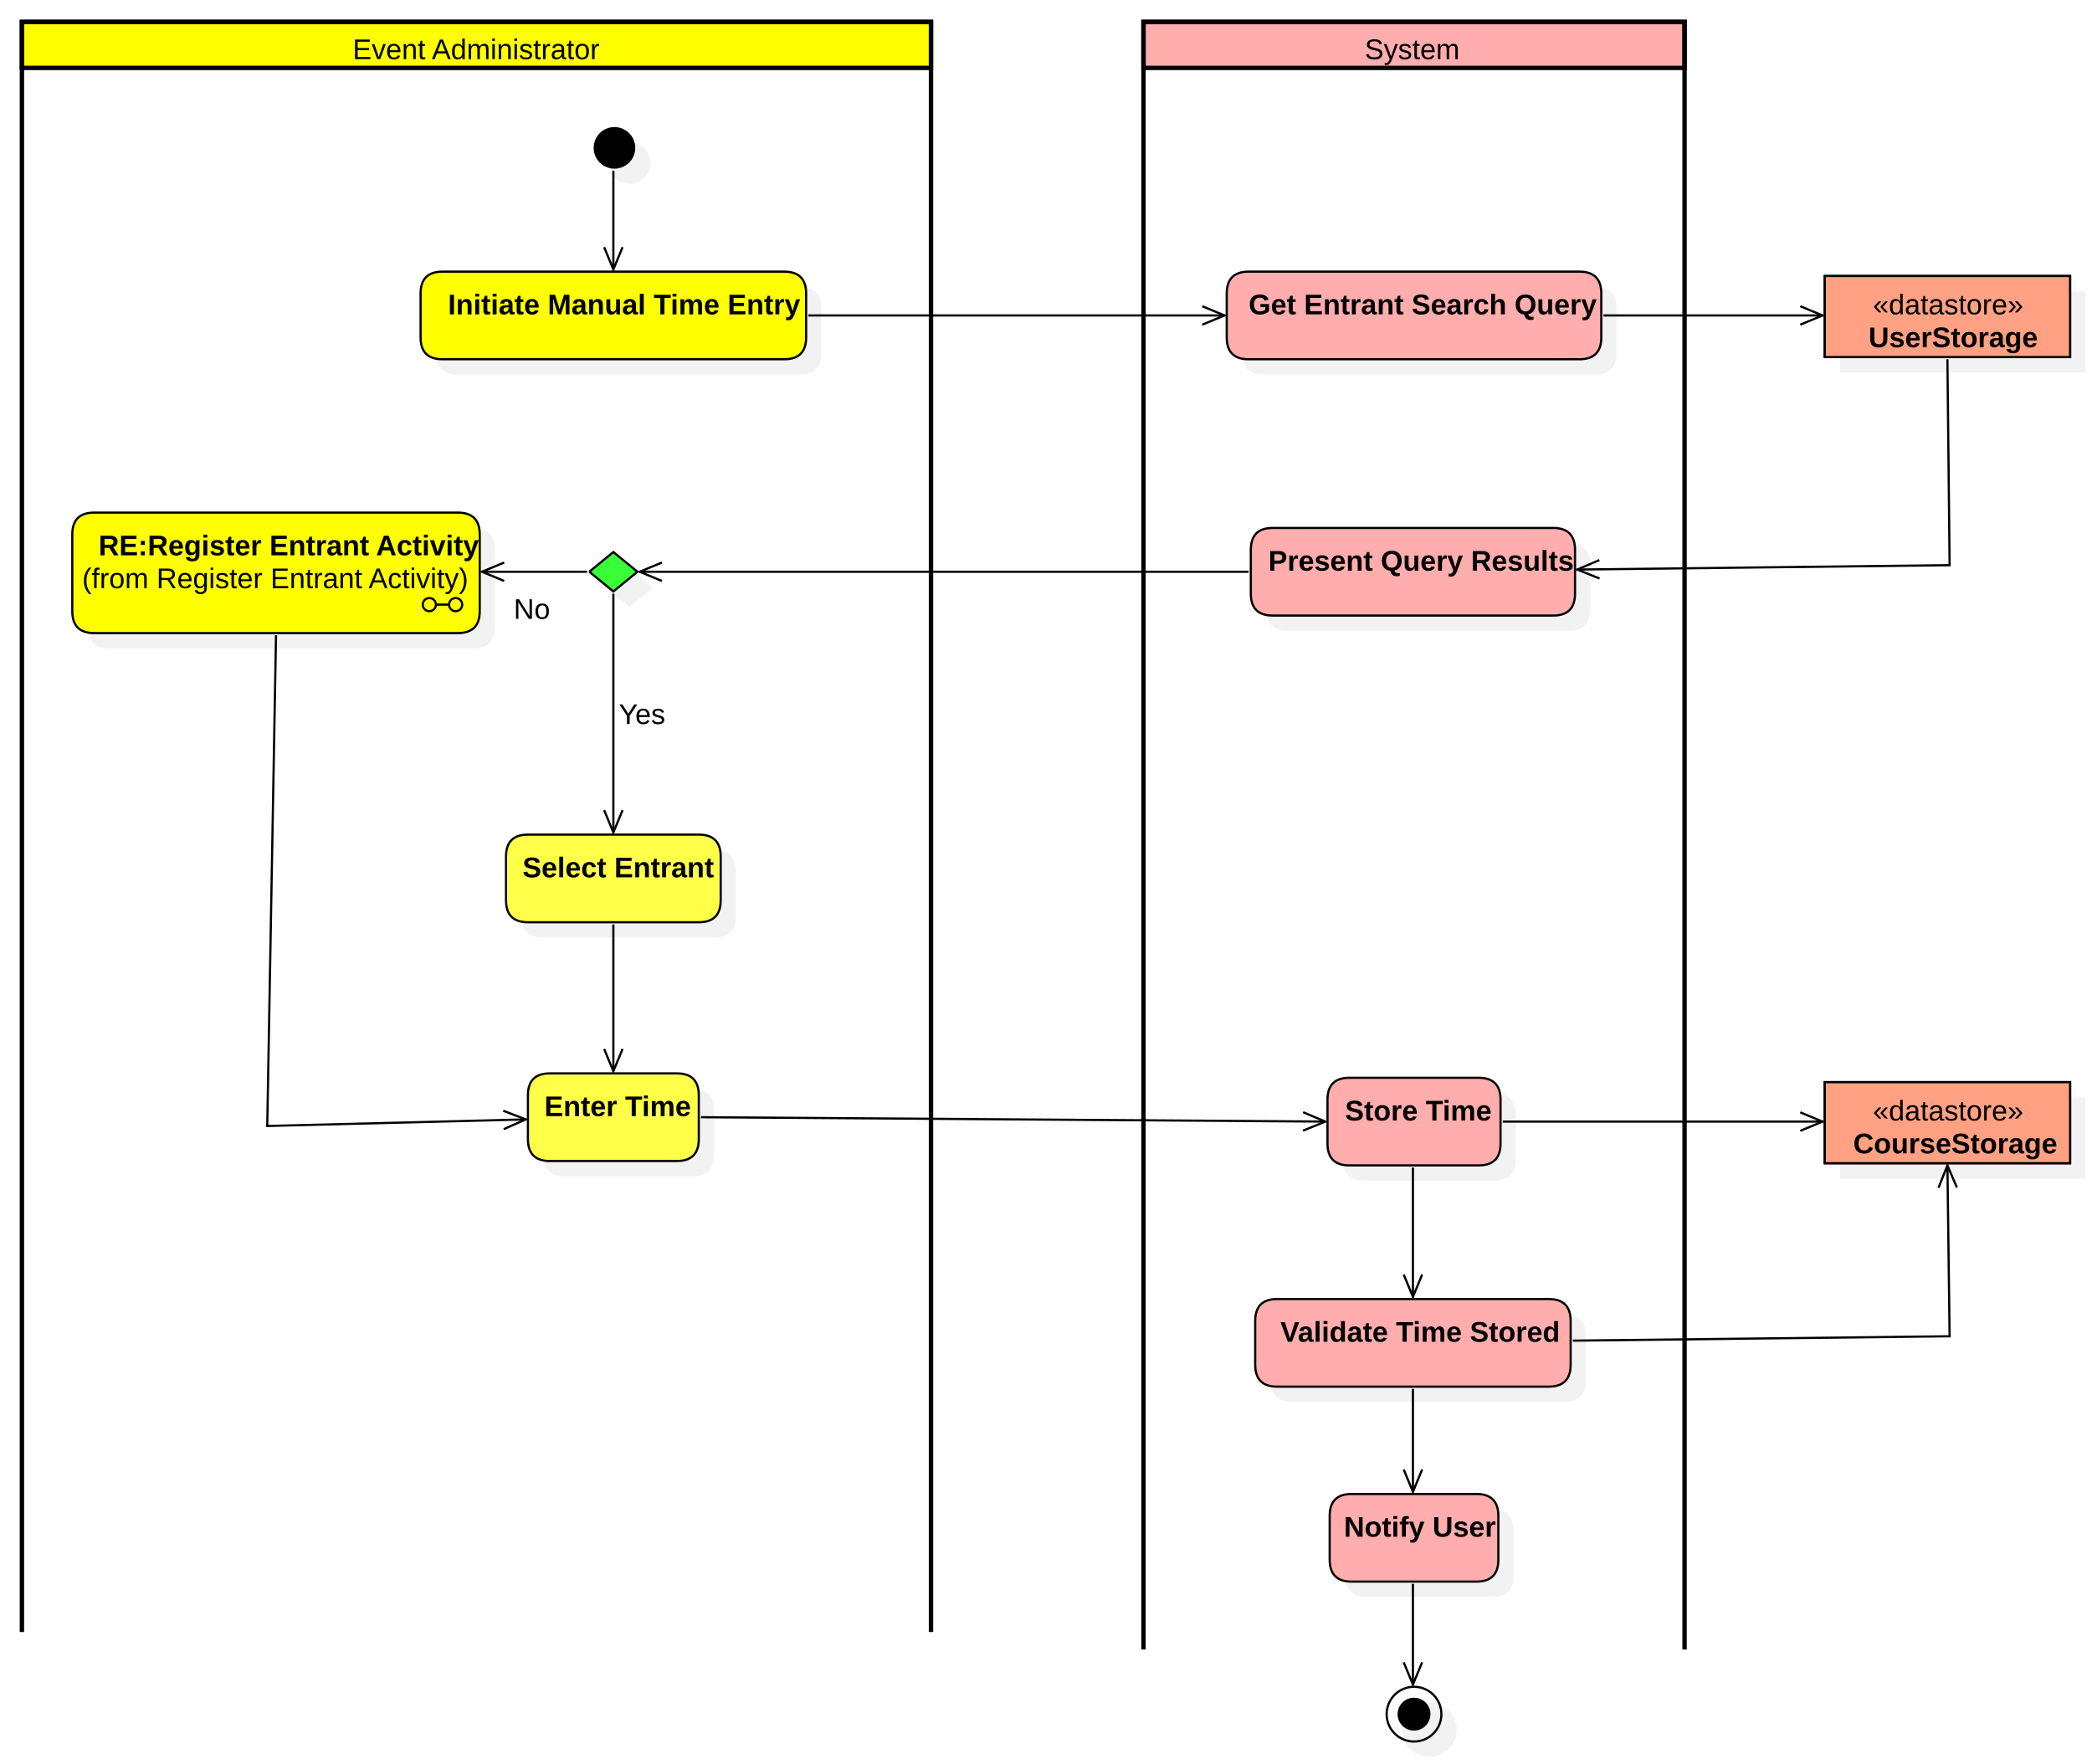
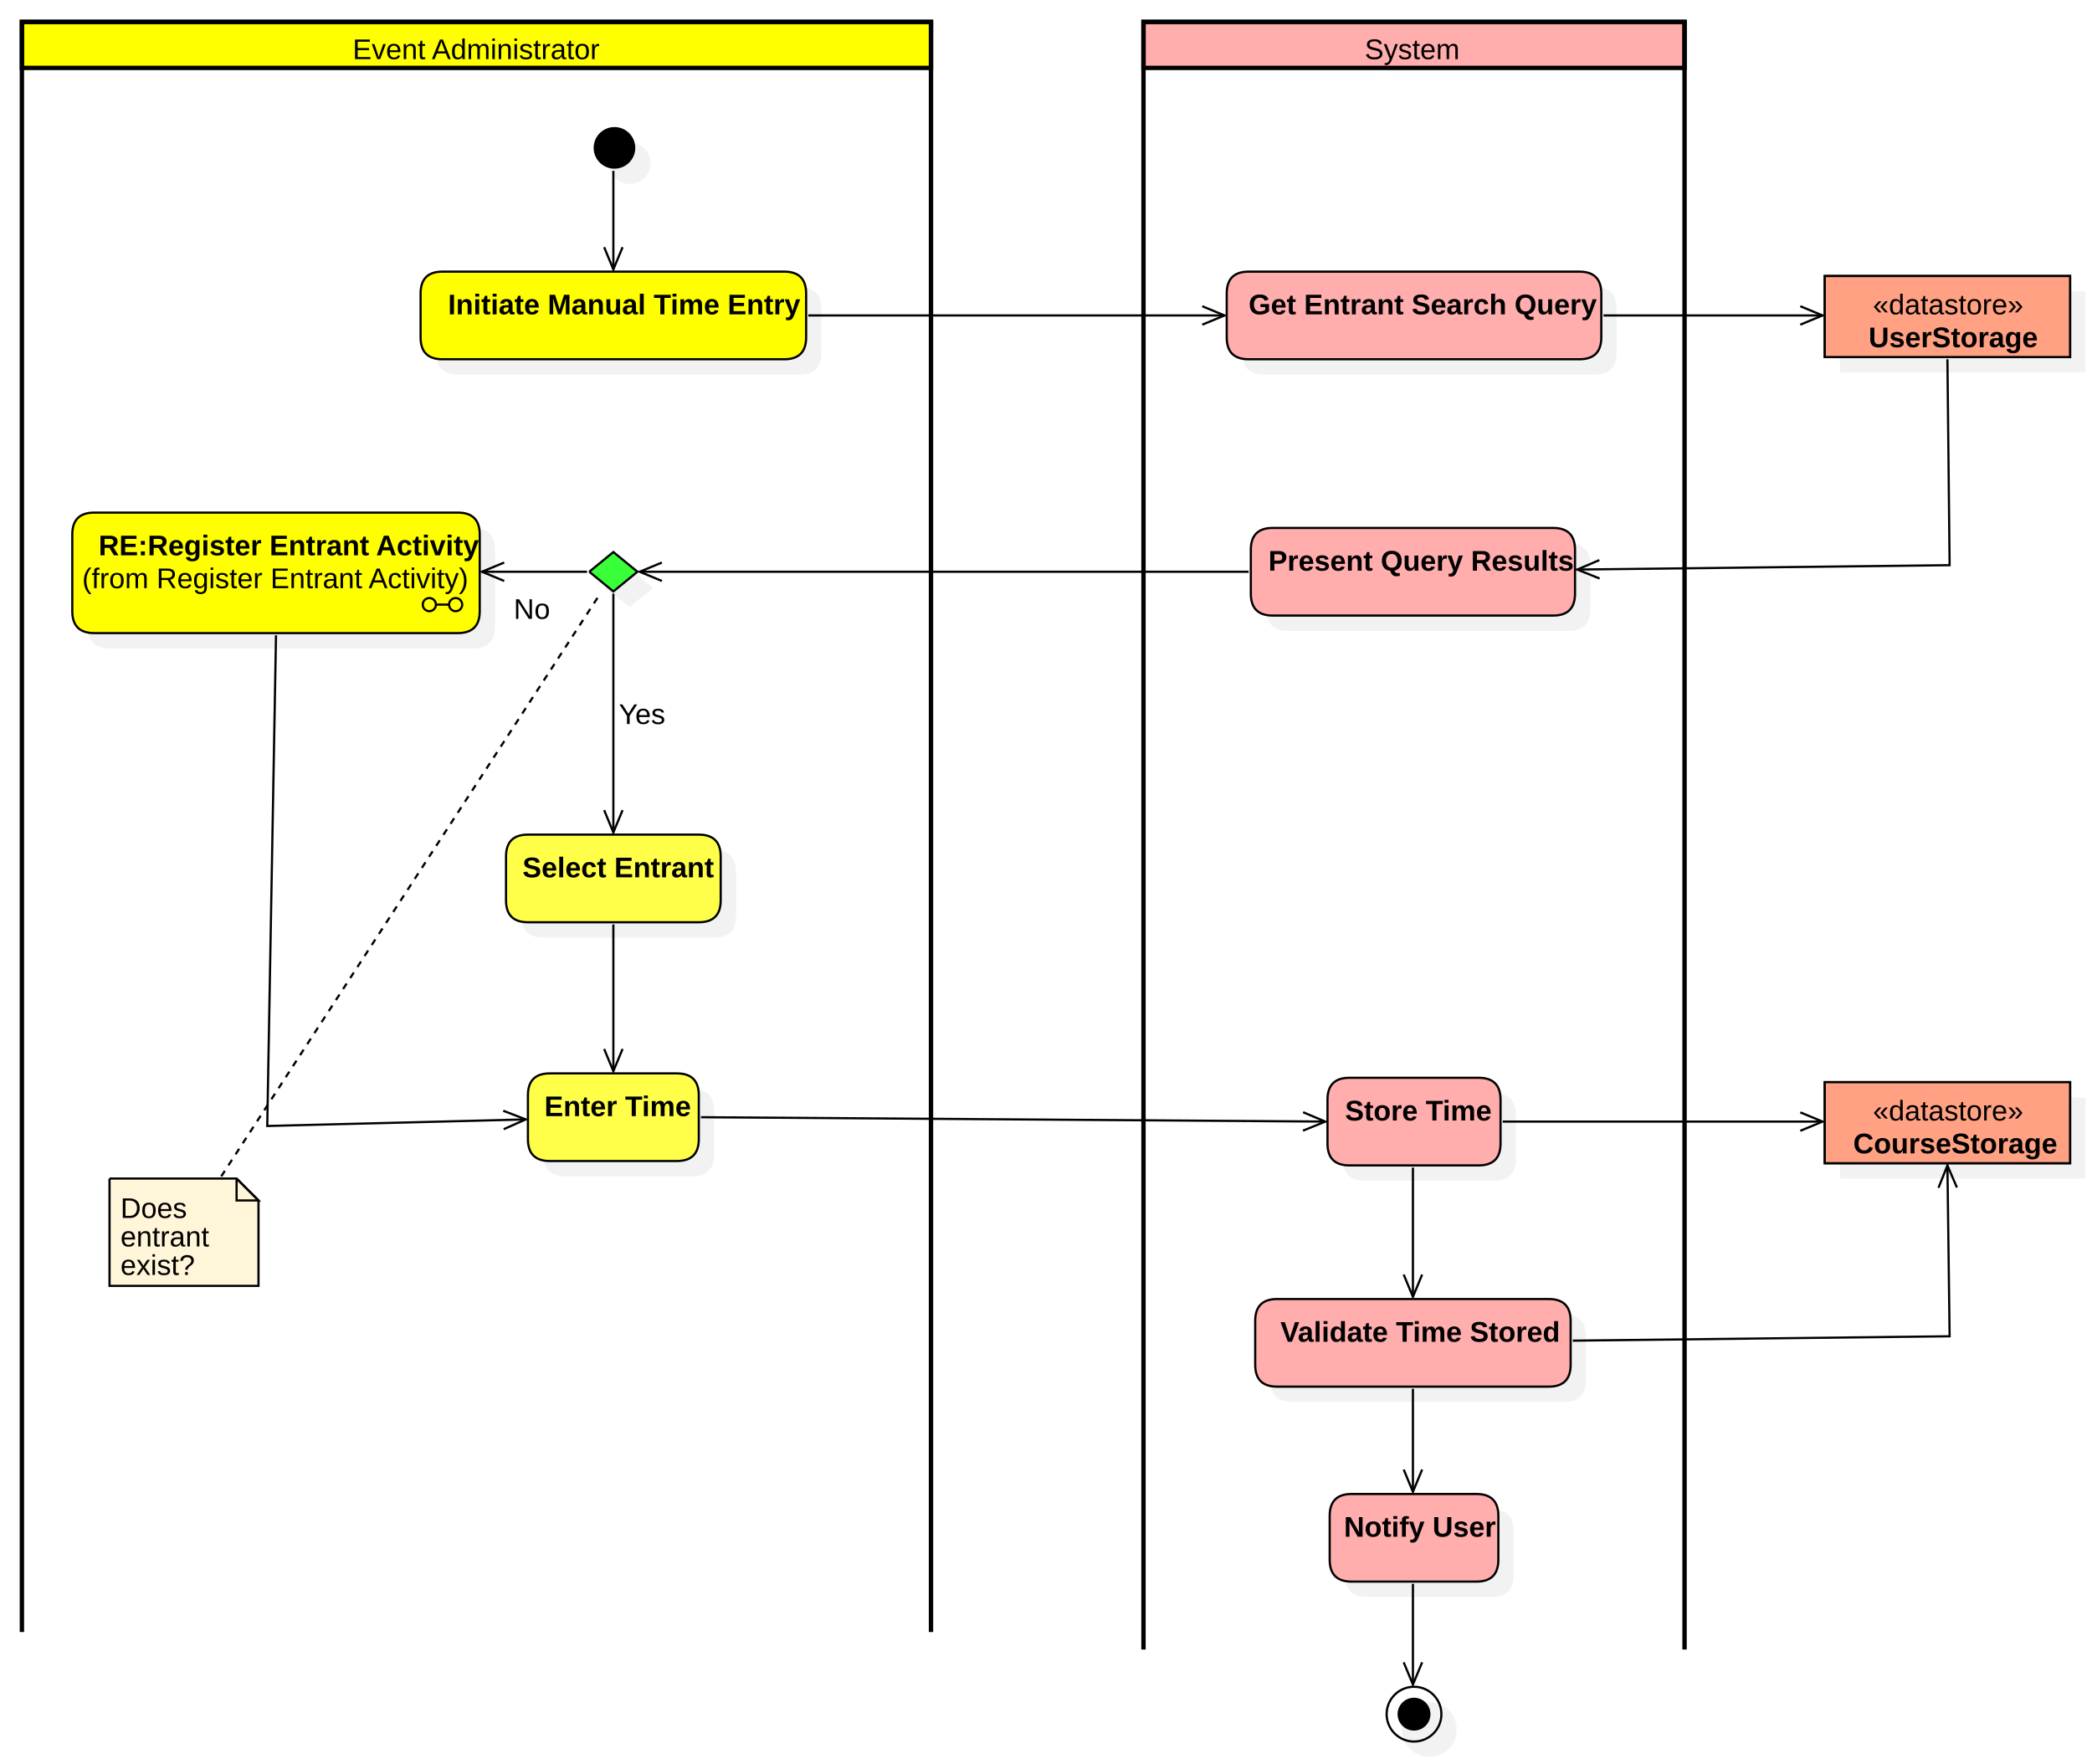
<svg xmlns="http://www.w3.org/2000/svg" version="1.1" width="955" height="805">
  <defs />
  <g>
    <g transform="translate(-6,2) scale(1,1)">
+       <rect fill="#ffff00" stroke="none" x="16" y="8" width="415" height="21" />
+     </g>
+     <g transform="translate(-6,2) scale(1,1)">
+       <path fill="none" stroke="#000000" d="M 16 8 L 431 8 L 431 29 L 16 29 L 16 8 Z Z" stroke-miterlimit="10" stroke-width="2" />
+     </g>
+     <g transform="translate(-6,2) scale(1,1)">
+       <path fill="none" stroke="#000000" d="M 16 743 L 16 8 L 431 8 L 431 743" stroke-miterlimit="10" stroke-width="2" />
+     </g>
+     <g transform="translate(-6,2) scale(1,1)">
+       <g>
+         <path fill="none" stroke="none" />
+         <text fill="#000000" stroke="none" font-family="Arial" font-size="13px" font-style="normal" font-weight="normal" text-decoration="none" x="167" y="25">Event Administrator</text>
+       </g>
+     </g>
+     <g transform="translate(-6,2) scale(1,1)">
+       <rect fill="#ffadad" stroke="none" x="528" y="8" width="247" height="21" />
+     </g>
+     <g transform="translate(-6,2) scale(1,1)">
+       <path fill="none" stroke="#000000" d="M 528 8 L 775 8 L 775 29 L 528 29 L 528 8 Z Z" stroke-miterlimit="10" stroke-width="2" />
+     </g>
+     <g transform="translate(-6,2) scale(1,1)">
+       <path fill="none" stroke="#000000" d="M 528 751 L 528 8 L 775 8 L 775 751" stroke-miterlimit="10" stroke-width="2" />
+     </g>
+     <g transform="translate(-6,2) scale(1,1)">
+       <g>
+         <path fill="none" stroke="none" />
+         <text fill="#000000" stroke="none" font-family="Arial" font-size="13px" font-style="normal" font-weight="normal" text-decoration="none" x="629" y="25">System</text>
+       </g>
+     </g>
+     <g transform="translate(-6,2) scale(1,1)">
      <path fill="#C0C0C0" stroke="none" d="M 284 72.5 C 284 67.253 288.253 63 293.5 63 C 298.747 63 303 67.253 303 72.5 C 303 77.747 298.747 82 293.5 82 C 288.253 82 284 77.747 284 72.5 Z" opacity="0.2" />
    </g>
    <g transform="translate(-6,2) scale(1,1)">
      <path fill="#000000" stroke="none" d="M 277 65.5 C 277 60.253 281.253 56 286.5 56 C 291.747 56 296 60.253 296 65.5 C 296 70.747 291.747 75 286.5 75 C 281.253 75 277 70.747 277 65.5 Z" />
    </g>
    <g transform="translate(-6,2) scale(1,1)">
      <path fill="#C0C0C0" stroke="none" d="M 215 129 L 371 129 Q 381 129 381 139 L 381 159 Q 381 169 371 169 L 215 169 Q 205 169 205 159 L 205 139 Q 205 129 215 129 Z" opacity="0.2" />
    </g>
    <g transform="translate(-6,2) scale(1,1)">
      <path fill="#ffff00" stroke="none" d="M 208 122 L 364 122 Q 374 122 374 132 L 374 152 Q 374 162 364 162 L 208 162 Q 198 162 198 152 L 198 132 Q 198 122 208 122 Z" />
    </g>
    <g transform="translate(-6,2) scale(1,1)">
      <path fill="none" stroke="#000000" d="M 208 122 L 364 122 Q 374 122 374 132 L 374 152 Q 374 162 364 162 L 208 162 Q 198 162 198 152 L 198 132 Q 198 122 208 122 Z" stroke-miterlimit="10" />
    </g>
    <g transform="translate(-6,2) scale(1,1)">
      <g>
        <path fill="none" stroke="none" />
        <text fill="#000000" stroke="none" font-family="Arial" font-size="13px" font-style="normal" font-weight="bold" text-decoration="none" x="210.5" y="141.5">Initiate Manual Time Entry</text>
      </g>
    </g>
    <g transform="translate(-6,2) scale(1,1)">
      <path fill="#C0C0C0" stroke="none" d="M 583 129 L 734 129 Q 744 129 744 139 L 744 159 Q 744 169 734 169 L 583 169 Q 573 169 573 159 L 573 139 Q 573 129 583 129 Z" opacity="0.2" />
    </g>
    <g transform="translate(-6,2) scale(1,1)">
      <path fill="#ffadad" stroke="none" d="M 576 122 L 727 122 Q 737 122 737 132 L 737 152 Q 737 162 727 162 L 576 162 Q 566 162 566 152 L 566 132 Q 566 122 576 122 Z" />
    </g>
    <g transform="translate(-6,2) scale(1,1)">
      <path fill="none" stroke="#000000" d="M 576 122 L 727 122 Q 737 122 737 132 L 737 152 Q 737 162 727 162 L 576 162 Q 566 162 566 152 L 566 132 Q 566 122 576 122 Z" stroke-miterlimit="10" />
    </g>
    <g transform="translate(-6,2) scale(1,1)">
      <g>
        <path fill="none" stroke="none" />
        <text fill="#000000" stroke="none" font-family="Arial" font-size="13px" font-style="normal" font-weight="bold" text-decoration="none" x="576" y="141.5">Get Entrant Search Query</text>
      </g>
    </g>
    <g transform="translate(-6,2) scale(1,1)">
      <rect fill="#C0C0C0" stroke="none" x="846" y="131" width="112" height="37" opacity="0.2" />
    </g>
    <g transform="translate(-6,2) scale(1,1)">
      <rect fill="#ffa182" stroke="none" x="839" y="124" width="112" height="37" />
    </g>
    <g transform="translate(-6,2) scale(1,1)">
      <path fill="none" stroke="#000000" d="M 839 124 L 951 124 L 951 161 L 839 161 L 839 124 Z Z" stroke-miterlimit="10" />
    </g>
    <g transform="translate(-6,2) scale(1,1)">
      <rect fill="#ffa182" stroke="none" x="839" y="124" width="112" height="37" />
    </g>
    <g transform="translate(-6,2) scale(1,1)">
      <path fill="none" stroke="#000000" d="M 839 124 L 951 124 L 951 161 L 839 161 L 839 124 Z Z" stroke-miterlimit="10" />
    </g>
    <g transform="translate(-6,2) scale(1,1)">
      <g>
        <path fill="none" stroke="none" />
        <text fill="#000000" stroke="none" font-family="Arial" font-size="13px" font-style="normal" font-weight="normal" text-decoration="none" x="861" y="141.5">«datastore»</text>
      </g>
    </g>
    <g transform="translate(-6,2) scale(1,1)">
      <g>
        <path fill="none" stroke="none" />
        <text fill="#000000" stroke="none" font-family="Arial" font-size="13px" font-style="normal" font-weight="bold" text-decoration="none" x="859" y="156.5">UserStorage</text>
      </g>
    </g>
    <g transform="translate(-6,2) scale(1,1)">
      <path fill="#C0C0C0" stroke="none" d="M 594 246 L 722 246 Q 732 246 732 256 L 732 276 Q 732 286 722 286 L 594 286 Q 584 286 584 276 L 584 256 Q 584 246 594 246 Z" opacity="0.2" />
    </g>
    <g transform="translate(-6,2) scale(1,1)">
      <path fill="#ffadad" stroke="none" d="M 587 239 L 715 239 Q 725 239 725 249 L 725 269 Q 725 279 715 279 L 587 279 Q 577 279 577 269 L 577 249 Q 577 239 587 239 Z" />
    </g>
    <g transform="translate(-6,2) scale(1,1)">
      <path fill="none" stroke="#000000" d="M 587 239 L 715 239 Q 725 239 725 249 L 725 269 Q 725 279 715 279 L 587 279 Q 577 279 577 269 L 577 249 Q 577 239 587 239 Z" stroke-miterlimit="10" />
    </g>
    <g transform="translate(-6,2) scale(1,1)">
      <g>
        <path fill="none" stroke="none" />
        <text fill="#000000" stroke="none" font-family="Arial" font-size="13px" font-style="normal" font-weight="bold" text-decoration="none" x="585" y="258.5">Present Query Results</text>
      </g>
    </g>
    <g transform="translate(-6,2) scale(1,1)">
      <path fill="#C0C0C0" stroke="none" d="M 254 386 L 332 386 Q 342 386 342 396 L 342 416 Q 342 426 332 426 L 254 426 Q 244 426 244 416 L 244 396 Q 244 386 254 386 Z" opacity="0.2" />
    </g>
    <g transform="translate(-6,2) scale(1,1)">
      <path fill="#ffff49" stroke="none" d="M 247 379 L 325 379 Q 335 379 335 389 L 335 409 Q 335 419 325 419 L 247 419 Q 237 419 237 409 L 237 389 Q 237 379 247 379 Z" />
    </g>
    <g transform="translate(-6,2) scale(1,1)">
      <path fill="none" stroke="#000000" d="M 247 379 L 325 379 Q 335 379 335 389 L 335 409 Q 335 419 325 419 L 247 419 Q 237 419 237 409 L 237 389 Q 237 379 247 379 Z" stroke-miterlimit="10" />
    </g>
    <g transform="translate(-6,2) scale(1,1)">
      <g>
        <path fill="none" stroke="none" />
        <text fill="#000000" stroke="none" font-family="Arial" font-size="13px" font-style="normal" font-weight="bold" text-decoration="none" x="244.5" y="398.5">Select Entrant</text>
      </g>
    </g>
    <g transform="translate(-6,2) scale(1,1)">
      <path fill="#C0C0C0" stroke="none" d="M 264 495 L 322 495 Q 332 495 332 505 L 332 525 Q 332 535 322 535 L 264 535 Q 254 535 254 525 L 254 505 Q 254 495 264 495 Z" opacity="0.2" />
    </g>
    <g transform="translate(-6,2) scale(1,1)">
      <path fill="#ffff49" stroke="none" d="M 257 488 L 315 488 Q 325 488 325 498 L 325 518 Q 325 528 315 528 L 257 528 Q 247 528 247 518 L 247 498 Q 247 488 257 488 Z" />
    </g>
    <g transform="translate(-6,2) scale(1,1)">
      <path fill="none" stroke="#000000" d="M 257 488 L 315 488 Q 325 488 325 498 L 325 518 Q 325 528 315 528 L 257 528 Q 247 528 247 518 L 247 498 Q 247 488 257 488 Z" stroke-miterlimit="10" />
    </g>
    <g transform="translate(-6,2) scale(1,1)">
      <g>
        <path fill="none" stroke="none" />
        <text fill="#000000" stroke="none" font-family="Arial" font-size="13px" font-style="normal" font-weight="bold" text-decoration="none" x="254.5" y="507.5">Enter Time</text>
      </g>
    </g>
    <g transform="translate(-6,2) scale(1,1)">
      <path fill="none" stroke="#000000" d="M 375 142 L 565 142" stroke-miterlimit="10" />
    </g>
    <g transform="translate(-6,2) scale(1,1)">
      <path fill="none" stroke="#000000" d="M 554.837 146.21 L 565 142 L 554.837 137.79" stroke-miterlimit="10" />
    </g>
    <g transform="translate(-6,2) scale(1,1)">
      <path fill="none" stroke="#000000" d="M 738 142 L 838 142" stroke-miterlimit="10" />
    </g>
    <g transform="translate(-6,2) scale(1,1)">
      <path fill="none" stroke="#000000" d="M 827.837 146.21 L 838 142 L 827.837 137.79" stroke-miterlimit="10" />
    </g>
    <g transform="translate(-6,2) scale(1,1)">
      <path fill="none" stroke="#000000" d="M 895 162 L 896 256 L 726 258" stroke-miterlimit="10" />
    </g>
    <g transform="translate(-6,2) scale(1,1)">
      <path fill="none" stroke="#000000" d="M 736.112 253.671 L 726 258 L 736.211 262.09" stroke-miterlimit="10" />
    </g>
    <g transform="translate(-6,2) scale(1,1)">
      <path fill="none" stroke="#000000" d="M 286 420 L 286 487" stroke-miterlimit="10" />
    </g>
    <g transform="translate(-6,2) scale(1,1)">
      <path fill="none" stroke="#000000" d="M 281.79 476.837 L 286 487 L 290.21 476.837" stroke-miterlimit="10" />
    </g>
    <g transform="translate(-6,2) scale(1,1)">
      <path fill="#C0C0C0" stroke="none" d="M 629 497 L 688 497 Q 698 497 698 507 L 698 527 Q 698 537 688 537 L 629 537 Q 619 537 619 527 L 619 507 Q 619 497 629 497 Z" opacity="0.2" />
    </g>
    <g transform="translate(-6,2) scale(1,1)">
      <path fill="#ffadad" stroke="none" d="M 622 490 L 681 490 Q 691 490 691 500 L 691 520 Q 691 530 681 530 L 622 530 Q 612 530 612 520 L 612 500 Q 612 490 622 490 Z" />
    </g>
    <g transform="translate(-6,2) scale(1,1)">
      <path fill="none" stroke="#000000" d="M 622 490 L 681 490 Q 691 490 691 500 L 691 520 Q 691 530 681 530 L 622 530 Q 612 530 612 520 L 612 500 Q 612 490 622 490 Z" stroke-miterlimit="10" />
    </g>
    <g transform="translate(-6,2) scale(1,1)">
      <g>
        <path fill="none" stroke="none" />
        <text fill="#000000" stroke="none" font-family="Arial" font-size="13px" font-style="normal" font-weight="bold" text-decoration="none" x="620" y="509.5">Store Time</text>
      </g>
    </g>
    <g transform="translate(-6,2) scale(1,1)">
      <path fill="#C0C0C0" stroke="none" d="M 596 598 L 720 598 Q 730 598 730 608 L 730 628 Q 730 638 720 638 L 596 638 Q 586 638 586 628 L 586 608 Q 586 598 596 598 Z" opacity="0.2" />
    </g>
    <g transform="translate(-6,2) scale(1,1)">
      <path fill="#ffadad" stroke="none" d="M 589 591 L 713 591 Q 723 591 723 601 L 723 621 Q 723 631 713 631 L 589 631 Q 579 631 579 621 L 579 601 Q 579 591 589 591 Z" />
    </g>
    <g transform="translate(-6,2) scale(1,1)">
      <path fill="none" stroke="#000000" d="M 589 591 L 713 591 Q 723 591 723 601 L 723 621 Q 723 631 713 631 L 589 631 Q 579 631 579 621 L 579 601 Q 579 591 589 591 Z" stroke-miterlimit="10" />
    </g>
    <g transform="translate(-6,2) scale(1,1)">
      <g>
        <path fill="none" stroke="none" />
        <text fill="#000000" stroke="none" font-family="Arial" font-size="13px" font-style="normal" font-weight="bold" text-decoration="none" x="590.5" y="610.5">Validate Time Stored</text>
      </g>
    </g>
    <g transform="translate(-6,2) scale(1,1)">
      <path fill="#C0C0C0" stroke="none" d="M 630 687 L 687 687 Q 697 687 697 697 L 697 717 Q 697 727 687 727 L 630 727 Q 620 727 620 717 L 620 697 Q 620 687 630 687 Z" opacity="0.2" />
    </g>
    <g transform="translate(-6,2) scale(1,1)">
      <path fill="#ffadad" stroke="none" d="M 623 680 L 680 680 Q 690 680 690 690 L 690 710 Q 690 720 680 720 L 623 720 Q 613 720 613 710 L 613 690 Q 613 680 623 680 Z" />
    </g>
    <g transform="translate(-6,2) scale(1,1)">
      <path fill="none" stroke="#000000" d="M 623 680 L 680 680 Q 690 680 690 690 L 690 710 Q 690 720 680 720 L 623 720 Q 613 720 613 710 L 613 690 Q 613 680 623 680 Z" stroke-miterlimit="10" />
    </g>
    <g transform="translate(-6,2) scale(1,1)">
      <g>
        <path fill="none" stroke="none" />
        <text fill="#000000" stroke="none" font-family="Arial" font-size="13px" font-style="normal" font-weight="bold" text-decoration="none" x="619.5" y="699.5">Notify User</text>
      </g>
    </g>
    <g transform="translate(-6,2) scale(1,1)">
      <path fill="none" stroke="#000000" d="M 326 508 L 611 510" stroke-miterlimit="10" />
    </g>
    <g transform="translate(-6,2) scale(1,1)">
      <path fill="none" stroke="#000000" d="M 600.808 514.138 L 611 510 L 600.867 505.719" stroke-miterlimit="10" />
    </g>
    <g transform="translate(-6,2) scale(1,1)">
      <path fill="none" stroke="#000000" d="M 651 531 L 651 590" stroke-miterlimit="10" />
    </g>
    <g transform="translate(-6,2) scale(1,1)">
      <path fill="none" stroke="#000000" d="M 646.79 579.837 L 651 590 L 655.21 579.837" stroke-miterlimit="10" />
    </g>
    <g transform="translate(-6,2) scale(1,1)">
      <path fill="none" stroke="#000000" d="M 651 632 L 651 679" stroke-miterlimit="10" />
    </g>
    <g transform="translate(-6,2) scale(1,1)">
      <path fill="none" stroke="#000000" d="M 646.79 668.837 L 651 679 L 655.21 668.837" stroke-miterlimit="10" />
    </g>
    <g transform="translate(-6,2) scale(1,1)">
      <path fill="#C0C0C0" stroke="none" d="M 646 787.5 C 646 780.596 651.596 775 658.5 775 C 665.404 775 671 780.596 671 787.5 C 671 794.404 665.404 800 658.5 800 C 651.596 800 646 794.404 646 787.5 Z" opacity="0.2" />
    </g>
    <g transform="translate(-6,2) scale(1,1)">
      <path fill="none" stroke="#000000" d="M 639 780.5 C 639 773.596 644.596 768 651.5 768 C 658.404 768 664 773.596 664 780.5 C 664 787.404 658.404 793 651.5 793 C 644.596 793 639 787.404 639 780.5 Z" stroke-miterlimit="10" />
    </g>
    <g transform="translate(-6,2) scale(1,1)">
      <path fill="#000000" stroke="none" d="M 644 780.5 C 644 776.358 647.358 773 651.5 773 C 655.642 773 659 776.358 659 780.5 C 659 784.642 655.642 788 651.5 788 C 647.358 788 644 784.642 644 780.5 Z" />
    </g>
    <g transform="translate(-6,2) scale(1,1)">
      <path fill="none" stroke="#000000" d="M 651 721 L 651 767" stroke-miterlimit="10" />
    </g>
    <g transform="translate(-6,2) scale(1,1)">
      <path fill="none" stroke="#000000" d="M 646.79 756.837 L 651 767 L 655.21 756.837" stroke-miterlimit="10" />
    </g>
    <g transform="translate(-6,2) scale(1,1)">
      <path fill="none" stroke="#000000" d="M 286 76 L 286 121" stroke-miterlimit="10" />
    </g>
    <g transform="translate(-6,2) scale(1,1)">
      <path fill="none" stroke="#000000" d="M 281.79 110.837 L 286 121 L 290.21 110.837" stroke-miterlimit="10" />
    </g>
    <g transform="translate(-6,2) scale(1,1)">
      <path fill="#C0C0C0" stroke="none" d="M 282 266.5 L 293.5 257 L 304 266.5 L 293.5 275 L 282 266.5" opacity="0.2" />
    </g>
    <g transform="translate(-6,2) scale(1,1)">
      <path fill="#38ff38" stroke="none" d="M 275 259 L 286 250 L 297 259 L 286 268 L 275 259" />
    </g>
    <g transform="translate(-6,2) scale(1,1)">
      <path fill="none" stroke="#000000" d="M 275 259 L 286 250 L 297 259 L 286 268 L 275 259 L 275 259" stroke-miterlimit="10" />
    </g>
    <g transform="translate(-6,2) scale(1,1)">
      <path fill="none" stroke="#000000" d="M 286 269 L 286 378" stroke-miterlimit="10" />
    </g>
    <g transform="translate(-6,2) scale(1,1)">
      <path fill="none" stroke="#000000" d="M 281.79 367.837 L 286 378 L 290.21 367.837" stroke-miterlimit="10" />
    </g>
    <g transform="translate(-6,2) scale(1,1)">
      <g>
        <path fill="none" stroke="none" />
        <text fill="#000000" stroke="none" font-family="Arial" font-size="13px" font-style="normal" font-weight="normal" text-decoration="none" x="288.5" y="328.5">Yes</text>
      </g>
    </g>
    <g transform="translate(-6,2) scale(1,1)">
      <path fill="none" stroke="#000000" d="M 576 259 L 298 259" stroke-miterlimit="10" />
    </g>
    <g transform="translate(-6,2) scale(1,1)">
      <path fill="none" stroke="#000000" d="M 308.163 254.79 L 298 259 L 308.163 263.21" stroke-miterlimit="10" />
    </g>
    <g transform="translate(-6,2) scale(1,1)">
      <path fill="#C0C0C0" stroke="none" d="M 56 239 L 222 239 Q 232 239 232 249 L 232 284 Q 232 294 222 294 L 56 294 Q 46 294 46 284 L 46 249 Q 46 239 56 239 Z" opacity="0.2" />
    </g>
    <g transform="translate(-6,2) scale(1,1)">
      <path fill="#ffff00" stroke="none" d="M 49 232 L 215 232 Q 225 232 225 242 L 225 277 Q 225 287 215 287 L 49 287 Q 39 287 39 277 L 39 242 Q 39 232 49 232 Z" />
    </g>
    <g transform="translate(-6,2) scale(1,1)">
      <path fill="none" stroke="#000000" d="M 49 232 L 215 232 Q 225 232 225 242 L 225 277 Q 225 287 215 287 L 49 287 Q 39 287 39 277 L 39 242 Q 39 232 49 232 Z" stroke-miterlimit="10" />
    </g>
    <g transform="translate(-6,2) scale(1,1)">
      <path fill="none" stroke="#000000" d="M 199 274 C 199 272.343 200.343 271 202 271 C 203.657 271 205 272.343 205 274 C 205 275.657 203.657 277 202 277 C 200.343 277 199 275.657 199 274 Z" stroke-miterlimit="10" />
    </g>
    <g transform="translate(-6,2) scale(1,1)">
      <path fill="none" stroke="#000000" d="M 205 274 L 211 274" stroke-miterlimit="10" />
    </g>
    <g transform="translate(-6,2) scale(1,1)">
      <path fill="none" stroke="#000000" d="M 211 274 C 211 272.343 212.343 271 214 271 C 215.657 271 217 272.343 217 274 C 217 275.657 215.657 277 214 277 C 212.343 277 211 275.657 211 274 Z" stroke-miterlimit="10" />
    </g>
    <g transform="translate(-6,2) scale(1,1)">
      <g>
        <path fill="none" stroke="none" />
        <text fill="#000000" stroke="none" font-family="Arial" font-size="13px" font-style="normal" font-weight="bold" text-decoration="none" x="51" y="251.5">RE:Register Entrant Activity</text>
      </g>
    </g>
    <g transform="translate(-6,2) scale(1,1)">
      <g>
        <path fill="none" stroke="none" />
        <text fill="#000000" stroke="none" font-family="Arial" font-size="13px" font-style="normal" font-weight="normal" text-decoration="none" x="43.5" y="266.5">(from Register Entrant Activity)</text>
      </g>
    </g>
    <g transform="translate(-6,2) scale(1,1)">
      <path fill="none" stroke="#000000" d="M 274 259 L 226 259" stroke-miterlimit="10" />
    </g>
    <g transform="translate(-6,2) scale(1,1)">
      <path fill="none" stroke="#000000" d="M 236.163 254.79 L 226 259 L 236.163 263.21" stroke-miterlimit="10" />
    </g>
    <g transform="translate(-6,2) scale(1,1)">
      <g>
        <path fill="none" stroke="none" />
        <text fill="#000000" stroke="none" font-family="Arial" font-size="13px" font-style="normal" font-weight="normal" text-decoration="none" x="240.5" y="280.5">No</text>
      </g>
    </g>
    <g transform="translate(-6,2) scale(1,1)">
      <path fill="none" stroke="#000000" d="M 132 288 L 128 512 L 246 509" stroke-miterlimit="10" />
    </g>
    <g transform="translate(-6,2) scale(1,1)">
      <path fill="none" stroke="#000000" d="M 235.948 513.466 L 246 509 L 235.734 505.05" stroke-miterlimit="10" />
    </g>
    <g transform="translate(-6,2) scale(1,1)">
-       <rect fill="#ffff00" stroke="none" x="16" y="8" width="415" height="21" />
-     </g>
-     <g transform="translate(-6,2) scale(1,1)">
-       <path fill="none" stroke="#000000" d="M 16 8 L 431 8 L 431 29 L 16 29 L 16 8 Z Z" stroke-miterlimit="10" stroke-width="2" />
-     </g>
-     <g transform="translate(-6,2) scale(1,1)">
-       <path fill="none" stroke="#000000" d="M 16 743 L 16 8 L 431 8 L 431 743" stroke-miterlimit="10" stroke-width="2" />
-     </g>
-     <g transform="translate(-6,2) scale(1,1)">
-       <g>
-         <path fill="none" stroke="none" />
-         <text fill="#000000" stroke="none" font-family="Arial" font-size="13px" font-style="normal" font-weight="normal" text-decoration="none" x="167" y="25">Event Administrator</text>
-       </g>
-     </g>
-     <g transform="translate(-6,2) scale(1,1)">
      <rect fill="#C0C0C0" stroke="none" x="846" y="499" width="112" height="37" opacity="0.2" />
    </g>
    <g transform="translate(-6,2) scale(1,1)">
      <rect fill="#ffa182" stroke="none" x="839" y="492" width="112" height="37" />
    </g>
    <g transform="translate(-6,2) scale(1,1)">
      <path fill="none" stroke="#000000" d="M 839 492 L 951 492 L 951 529 L 839 529 L 839 492 Z Z" stroke-miterlimit="10" />
    </g>
    <g transform="translate(-6,2) scale(1,1)">
      <rect fill="#ffa182" stroke="none" x="839" y="492" width="112" height="37" />
    </g>
    <g transform="translate(-6,2) scale(1,1)">
      <path fill="none" stroke="#000000" d="M 839 492 L 951 492 L 951 529 L 839 529 L 839 492 Z Z" stroke-miterlimit="10" />
    </g>
    <g transform="translate(-6,2) scale(1,1)">
      <g>
        <path fill="none" stroke="none" />
        <text fill="#000000" stroke="none" font-family="Arial" font-size="13px" font-style="normal" font-weight="normal" text-decoration="none" x="861" y="509.5">«datastore»</text>
      </g>
    </g>
    <g transform="translate(-6,2) scale(1,1)">
      <g>
        <path fill="none" stroke="none" />
        <text fill="#000000" stroke="none" font-family="Arial" font-size="13px" font-style="normal" font-weight="bold" text-decoration="none" x="852" y="524.5">CourseStorage</text>
      </g>
    </g>
    <g transform="translate(-6,2) scale(1,1)">
      <path fill="none" stroke="#000000" d="M 692 510 L 838 510" stroke-miterlimit="10" />
    </g>
    <g transform="translate(-6,2) scale(1,1)">
      <path fill="none" stroke="#000000" d="M 827.837 514.21 L 838 510 L 827.837 505.79" stroke-miterlimit="10" />
    </g>
    <g transform="translate(-6,2) scale(1,1)">
      <path fill="none" stroke="#000000" d="M 724 610 L 896 608 L 895 530" stroke-miterlimit="10" />
    </g>
    <g transform="translate(-6,2) scale(1,1)">
      <path fill="none" stroke="#000000" d="M 899.339 540.108 L 895 530 L 890.921 540.216" stroke-miterlimit="10" />
    </g>
    <g transform="translate(-6,2) scale(1,1)">
-       <rect fill="#ffadad" stroke="none" x="528" y="8" width="247" height="21" />
-     </g>
-     <g transform="translate(-6,2) scale(1,1)">
-       <path fill="none" stroke="#000000" d="M 528 8 L 775 8 L 775 29 L 528 29 L 528 8 Z Z" stroke-miterlimit="10" stroke-width="2" />
-     </g>
-     <g transform="translate(-6,2) scale(1,1)">
-       <path fill="none" stroke="#000000" d="M 528 751 L 528 8 L 775 8 L 775 751" stroke-miterlimit="10" stroke-width="2" />
-     </g>
-     <g transform="translate(-6,2) scale(1,1)">
-       <g>
-         <path fill="none" stroke="none" />
-         <text fill="#000000" stroke="none" font-family="Arial" font-size="13px" font-style="normal" font-weight="normal" text-decoration="none" x="629" y="25">System</text>
-       </g>
+       <path fill="#fff5d8" stroke="none" d="M 56 536 L 114 536 L 124 546 L 124 585 L 56 585 L 56 536" />
+     </g>
+     <g transform="translate(-6,2) scale(1,1)">
+       <path fill="none" stroke="#000000" d="M 56 536 L 114 536 L 124 546 L 124 585 L 56 585 L 56 536 L 56 536" stroke-miterlimit="10" />
+     </g>
+     <g transform="translate(-6,2) scale(1,1)">
+       <path fill="none" stroke="#000000" d="M 114 536 L 114 546 L 124 546 L 114 536" stroke-miterlimit="10" />
+     </g>
+     <g transform="translate(-6,2) scale(1,1)">
+       <g>
+         <path fill="none" stroke="none" />
+         <text fill="#000000" stroke="none" font-family="Arial" font-size="13px" font-style="normal" font-weight="normal" text-decoration="none" x="61" y="554">Does</text>
+         <text fill="#000000" stroke="none" font-family="Arial" font-size="13px" font-style="normal" font-weight="normal" text-decoration="none" x="61" y="567">entrant</text>
+         <text fill="#000000" stroke="none" font-family="Arial" font-size="13px" font-style="normal" font-weight="normal" text-decoration="none" x="61" y="580">exist?</text>
+       </g>
+     </g>
+     <g transform="translate(-6,2) scale(1,1)">
+       <path fill="none" stroke="#000000" d="M 107 535 L 280 269" stroke-miterlimit="10" stroke-dasharray="3" />
    </g>
  </g>
</svg>
